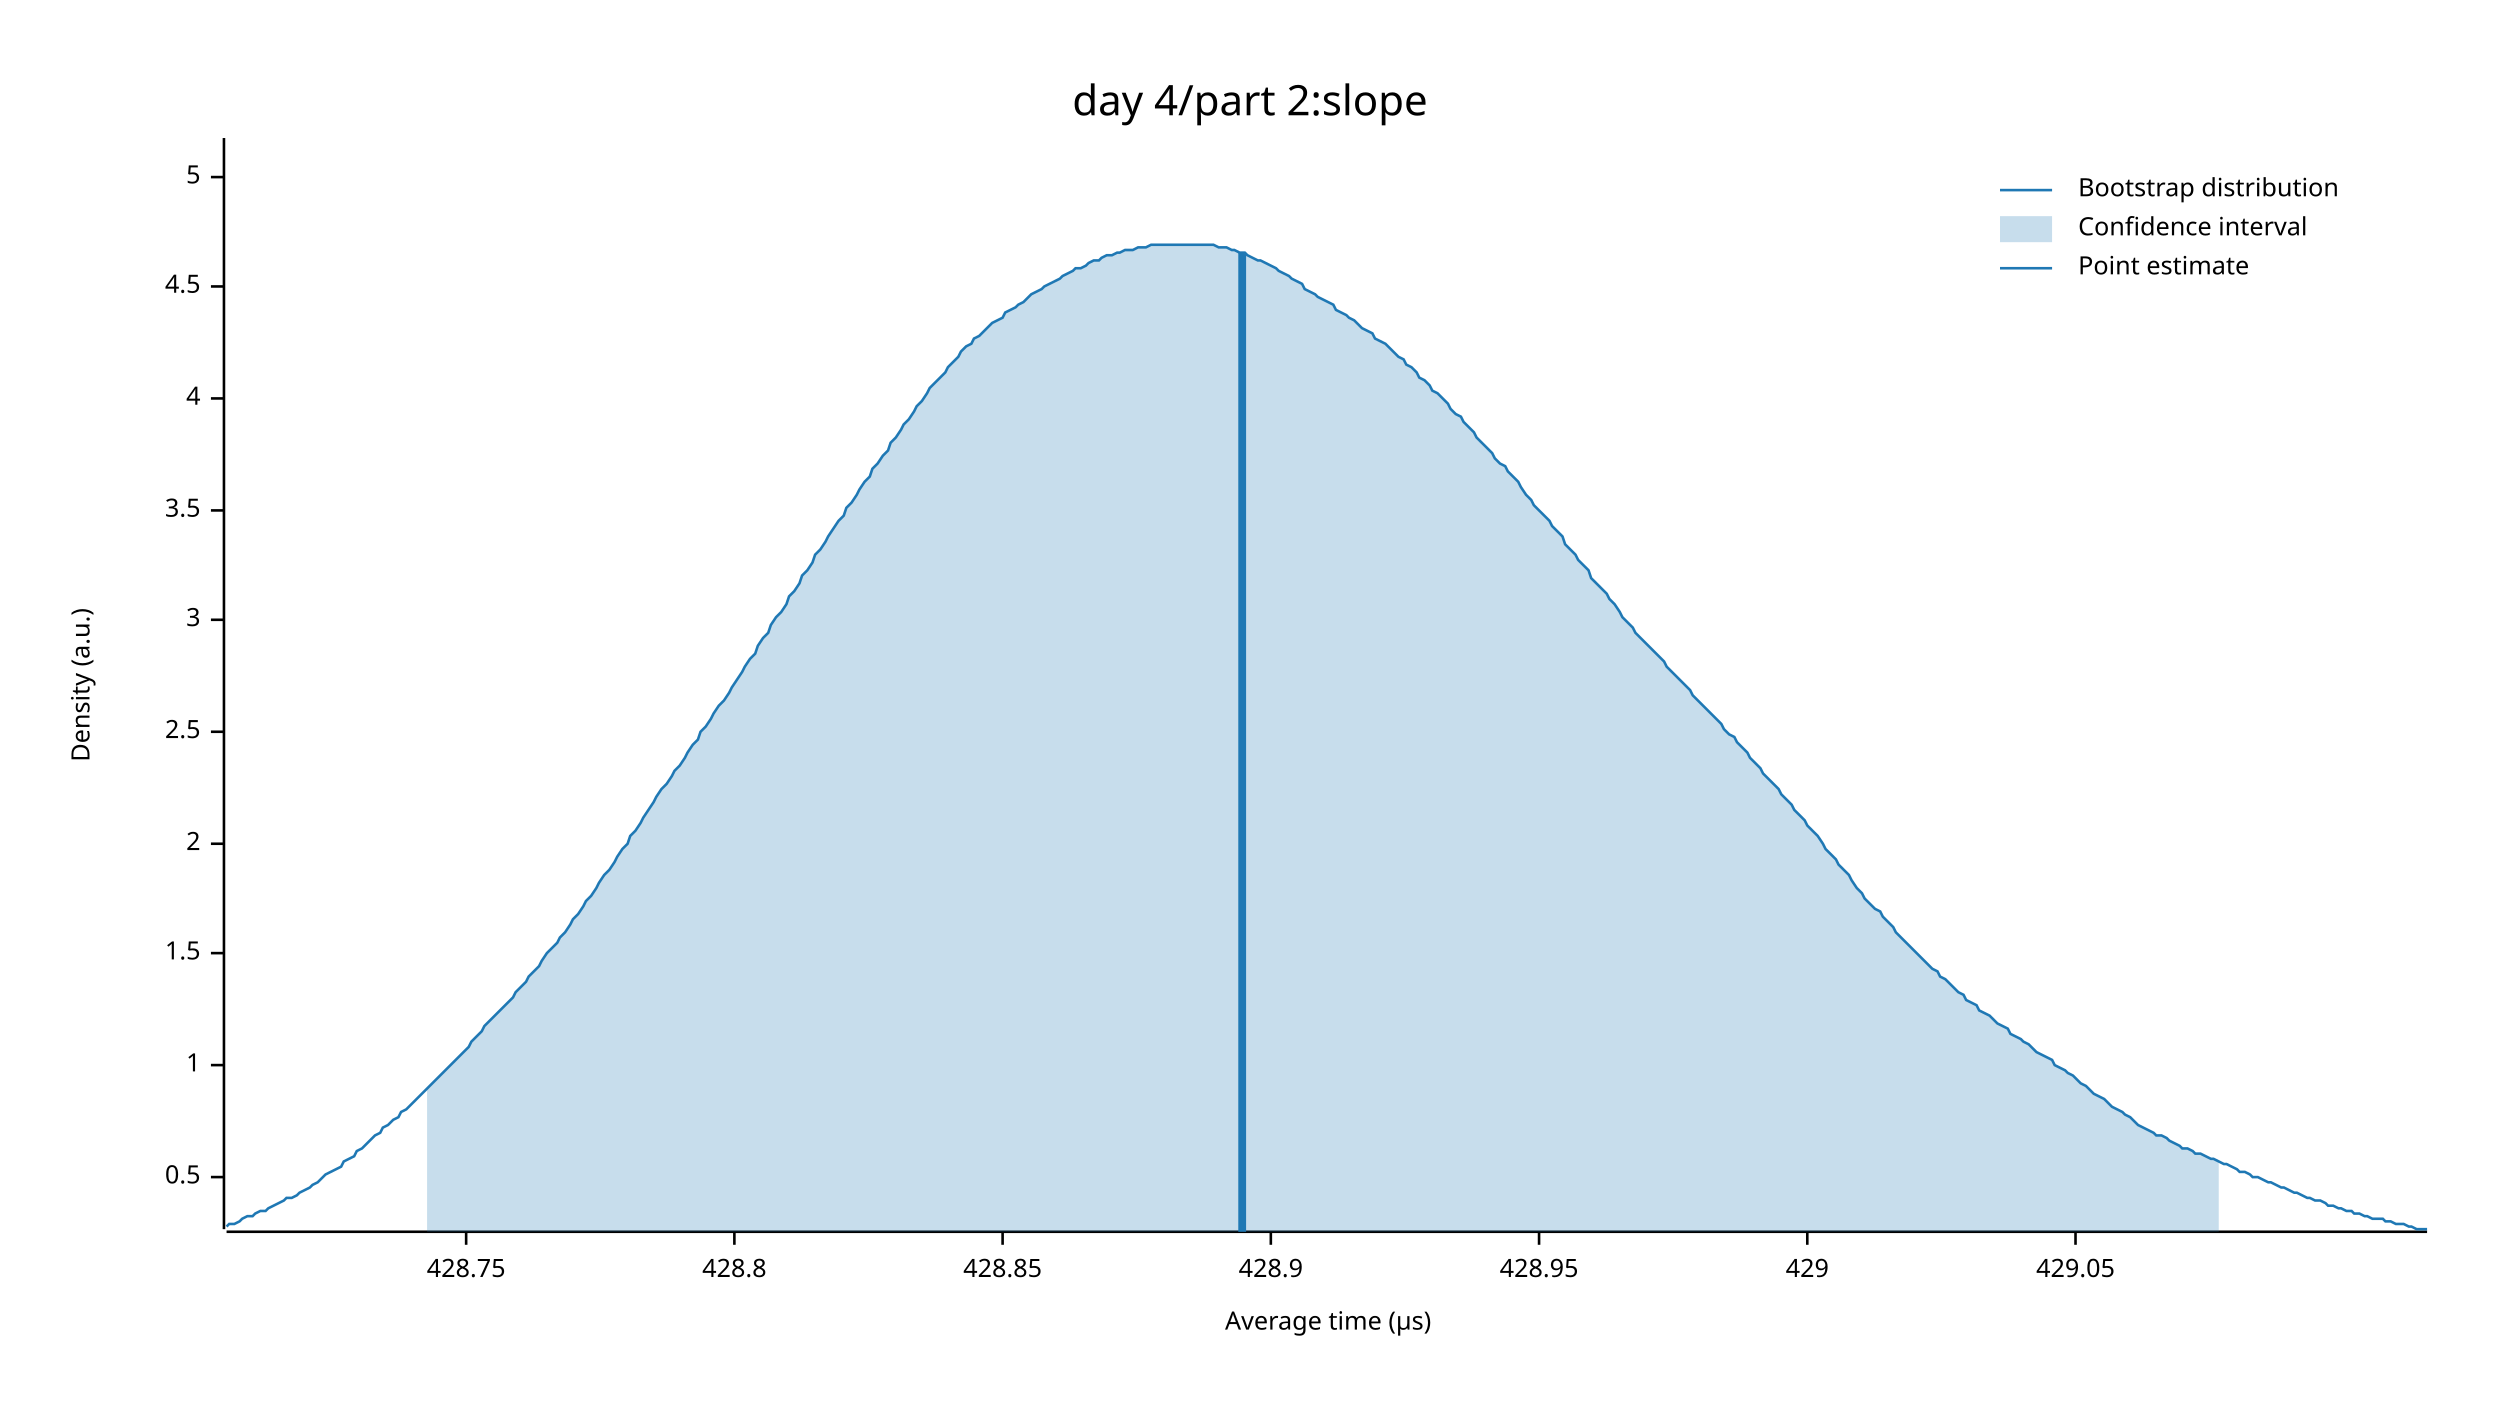
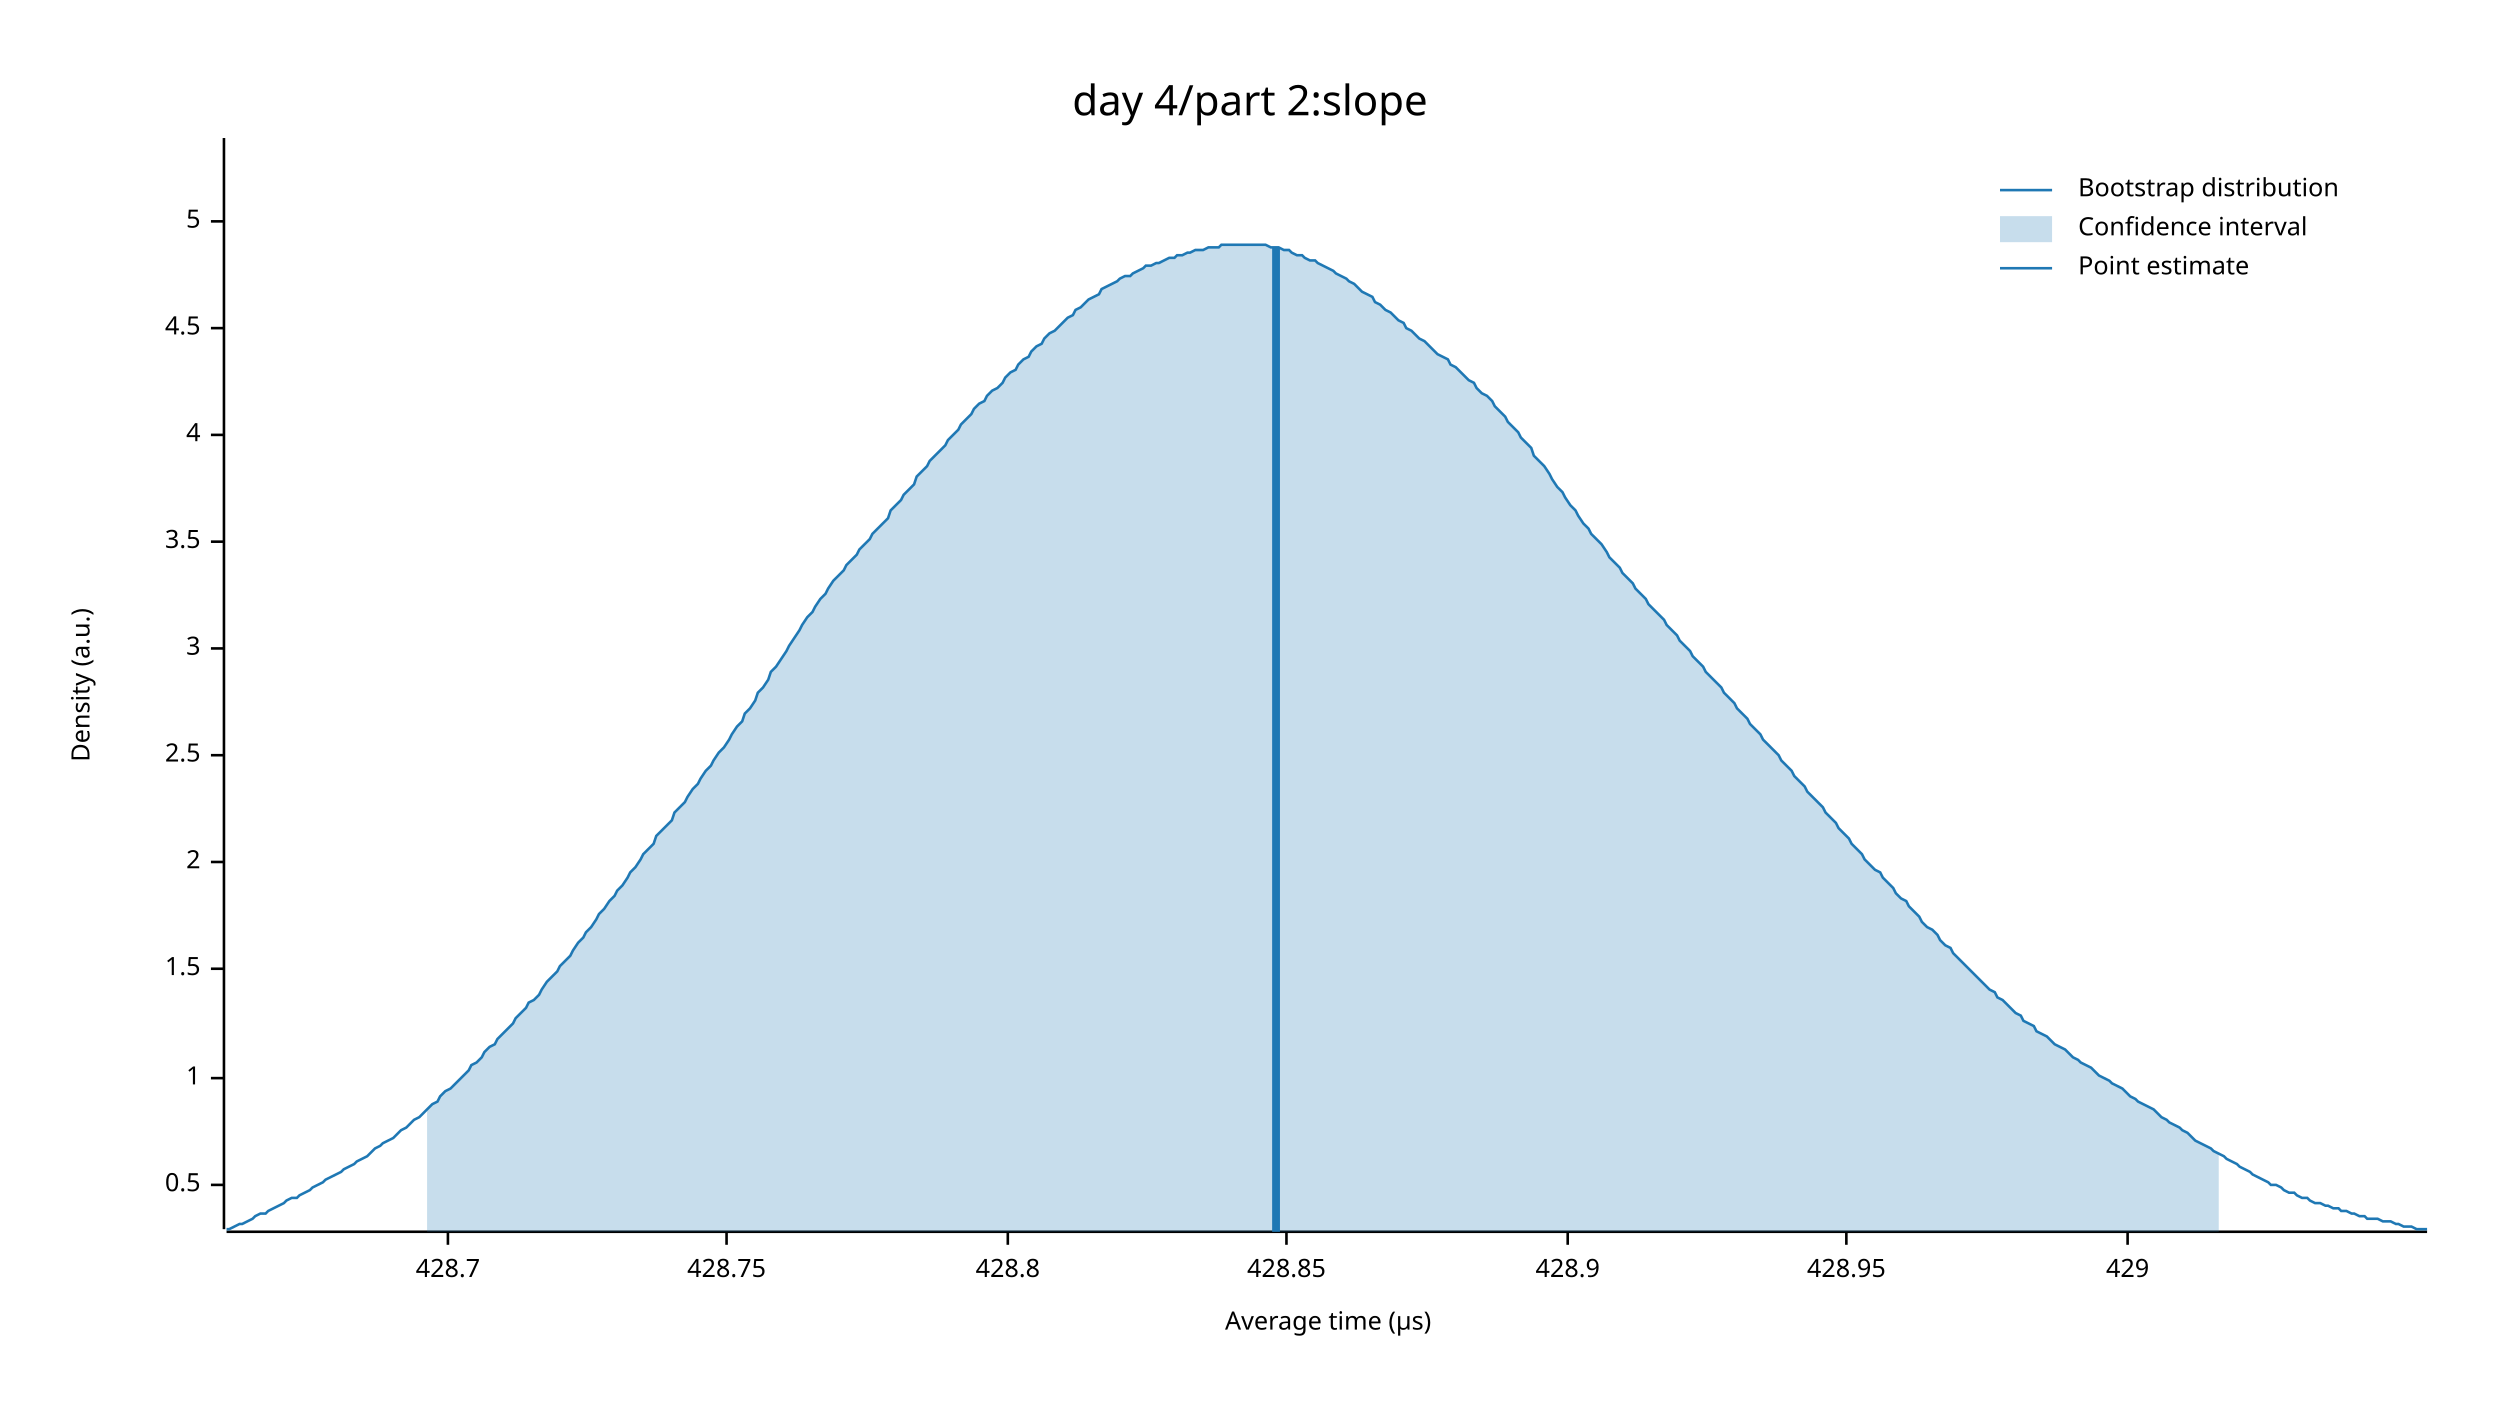
<svg xmlns="http://www.w3.org/2000/svg" width="960" height="540" viewBox="0 0 960 540">
  <text x="480" y="32" dy="0.76em" text-anchor="middle" font-family="sans-serif" font-size="16.129" opacity="1" fill="#000000">
day 4/part 2:slope
</text>
  <text x="27" y="263" dy="0.76em" text-anchor="middle" font-family="sans-serif" font-size="9.677" opacity="1" fill="#000000" transform="rotate(270, 27, 263)">
Density (a.u.)
</text>
  <text x="510" y="513" dy="-0.5ex" text-anchor="middle" font-family="sans-serif" font-size="9.677" opacity="1" fill="#000000">
Average time (µs)
</text>
  <polyline fill="none" opacity="1" stroke="#000000" stroke-width="1" points="86,53 86,472 " />
-   <text x="77" y="452" dy="0.5ex" text-anchor="end" font-family="sans-serif" font-size="9.677" opacity="1" fill="#000000">
+   <text x="77" y="455" dy="0.5ex" text-anchor="end" font-family="sans-serif" font-size="9.677" opacity="1" fill="#000000">
0.5
</text>
-   <polyline fill="none" opacity="1" stroke="#000000" stroke-width="1" points="81,452 86,452 " />
-   <text x="77" y="409" dy="0.5ex" text-anchor="end" font-family="sans-serif" font-size="9.677" opacity="1" fill="#000000">
+   <polyline fill="none" opacity="1" stroke="#000000" stroke-width="1" points="81,455 86,455 " />
+   <text x="77" y="414" dy="0.5ex" text-anchor="end" font-family="sans-serif" font-size="9.677" opacity="1" fill="#000000">
1
</text>
-   <polyline fill="none" opacity="1" stroke="#000000" stroke-width="1" points="81,409 86,409 " />
-   <text x="77" y="366" dy="0.5ex" text-anchor="end" font-family="sans-serif" font-size="9.677" opacity="1" fill="#000000">
+   <polyline fill="none" opacity="1" stroke="#000000" stroke-width="1" points="81,414 86,414 " />
+   <text x="77" y="372" dy="0.5ex" text-anchor="end" font-family="sans-serif" font-size="9.677" opacity="1" fill="#000000">
1.5
</text>
-   <polyline fill="none" opacity="1" stroke="#000000" stroke-width="1" points="81,366 86,366 " />
-   <text x="77" y="324" dy="0.5ex" text-anchor="end" font-family="sans-serif" font-size="9.677" opacity="1" fill="#000000">
+   <polyline fill="none" opacity="1" stroke="#000000" stroke-width="1" points="81,372 86,372 " />
+   <text x="77" y="331" dy="0.5ex" text-anchor="end" font-family="sans-serif" font-size="9.677" opacity="1" fill="#000000">
2
</text>
-   <polyline fill="none" opacity="1" stroke="#000000" stroke-width="1" points="81,324 86,324 " />
-   <text x="77" y="281" dy="0.5ex" text-anchor="end" font-family="sans-serif" font-size="9.677" opacity="1" fill="#000000">
+   <polyline fill="none" opacity="1" stroke="#000000" stroke-width="1" points="81,331 86,331 " />
+   <text x="77" y="290" dy="0.5ex" text-anchor="end" font-family="sans-serif" font-size="9.677" opacity="1" fill="#000000">
2.5
</text>
-   <polyline fill="none" opacity="1" stroke="#000000" stroke-width="1" points="81,281 86,281 " />
-   <text x="77" y="238" dy="0.5ex" text-anchor="end" font-family="sans-serif" font-size="9.677" opacity="1" fill="#000000">
+   <polyline fill="none" opacity="1" stroke="#000000" stroke-width="1" points="81,290 86,290 " />
+   <text x="77" y="249" dy="0.5ex" text-anchor="end" font-family="sans-serif" font-size="9.677" opacity="1" fill="#000000">
3
</text>
-   <polyline fill="none" opacity="1" stroke="#000000" stroke-width="1" points="81,238 86,238 " />
-   <text x="77" y="196" dy="0.5ex" text-anchor="end" font-family="sans-serif" font-size="9.677" opacity="1" fill="#000000">
+   <polyline fill="none" opacity="1" stroke="#000000" stroke-width="1" points="81,249 86,249 " />
+   <text x="77" y="208" dy="0.5ex" text-anchor="end" font-family="sans-serif" font-size="9.677" opacity="1" fill="#000000">
3.5
</text>
-   <polyline fill="none" opacity="1" stroke="#000000" stroke-width="1" points="81,196 86,196 " />
-   <text x="77" y="153" dy="0.5ex" text-anchor="end" font-family="sans-serif" font-size="9.677" opacity="1" fill="#000000">
+   <polyline fill="none" opacity="1" stroke="#000000" stroke-width="1" points="81,208 86,208 " />
+   <text x="77" y="167" dy="0.5ex" text-anchor="end" font-family="sans-serif" font-size="9.677" opacity="1" fill="#000000">
4
</text>
-   <polyline fill="none" opacity="1" stroke="#000000" stroke-width="1" points="81,153 86,153 " />
-   <text x="77" y="110" dy="0.5ex" text-anchor="end" font-family="sans-serif" font-size="9.677" opacity="1" fill="#000000">
+   <polyline fill="none" opacity="1" stroke="#000000" stroke-width="1" points="81,167 86,167 " />
+   <text x="77" y="126" dy="0.5ex" text-anchor="end" font-family="sans-serif" font-size="9.677" opacity="1" fill="#000000">
4.5
</text>
-   <polyline fill="none" opacity="1" stroke="#000000" stroke-width="1" points="81,110 86,110 " />
-   <text x="77" y="68" dy="0.5ex" text-anchor="end" font-family="sans-serif" font-size="9.677" opacity="1" fill="#000000">
+   <polyline fill="none" opacity="1" stroke="#000000" stroke-width="1" points="81,126 86,126 " />
+   <text x="77" y="85" dy="0.5ex" text-anchor="end" font-family="sans-serif" font-size="9.677" opacity="1" fill="#000000">
5
</text>
-   <polyline fill="none" opacity="1" stroke="#000000" stroke-width="1" points="81,68 86,68 " />
+   <polyline fill="none" opacity="1" stroke="#000000" stroke-width="1" points="81,85 86,85 " />
  <polyline fill="none" opacity="1" stroke="#000000" stroke-width="1" points="87,473 932,473 " />
-   <text x="179" y="483" dy="0.76em" text-anchor="middle" font-family="sans-serif" font-size="9.677" opacity="1" fill="#000000">
+   <text x="172" y="483" dy="0.76em" text-anchor="middle" font-family="sans-serif" font-size="9.677" opacity="1" fill="#000000">
+ 428.7
+ </text>
+   <polyline fill="none" opacity="1" stroke="#000000" stroke-width="1" points="172,473 172,478 " />
+   <text x="279" y="483" dy="0.76em" text-anchor="middle" font-family="sans-serif" font-size="9.677" opacity="1" fill="#000000">
428.75
</text>
-   <polyline fill="none" opacity="1" stroke="#000000" stroke-width="1" points="179,473 179,478 " />
-   <text x="282" y="483" dy="0.76em" text-anchor="middle" font-family="sans-serif" font-size="9.677" opacity="1" fill="#000000">
+   <polyline fill="none" opacity="1" stroke="#000000" stroke-width="1" points="279,473 279,478 " />
+   <text x="387" y="483" dy="0.76em" text-anchor="middle" font-family="sans-serif" font-size="9.677" opacity="1" fill="#000000">
428.8
</text>
-   <polyline fill="none" opacity="1" stroke="#000000" stroke-width="1" points="282,473 282,478 " />
-   <text x="385" y="483" dy="0.76em" text-anchor="middle" font-family="sans-serif" font-size="9.677" opacity="1" fill="#000000">
+   <polyline fill="none" opacity="1" stroke="#000000" stroke-width="1" points="387,473 387,478 " />
+   <text x="494" y="483" dy="0.76em" text-anchor="middle" font-family="sans-serif" font-size="9.677" opacity="1" fill="#000000">
428.85
</text>
-   <polyline fill="none" opacity="1" stroke="#000000" stroke-width="1" points="385,473 385,478 " />
-   <text x="488" y="483" dy="0.76em" text-anchor="middle" font-family="sans-serif" font-size="9.677" opacity="1" fill="#000000">
+   <polyline fill="none" opacity="1" stroke="#000000" stroke-width="1" points="494,473 494,478 " />
+   <text x="602" y="483" dy="0.76em" text-anchor="middle" font-family="sans-serif" font-size="9.677" opacity="1" fill="#000000">
428.9
</text>
-   <polyline fill="none" opacity="1" stroke="#000000" stroke-width="1" points="488,473 488,478 " />
-   <text x="591" y="483" dy="0.76em" text-anchor="middle" font-family="sans-serif" font-size="9.677" opacity="1" fill="#000000">
+   <polyline fill="none" opacity="1" stroke="#000000" stroke-width="1" points="602,473 602,478 " />
+   <text x="709" y="483" dy="0.76em" text-anchor="middle" font-family="sans-serif" font-size="9.677" opacity="1" fill="#000000">
428.95
</text>
-   <polyline fill="none" opacity="1" stroke="#000000" stroke-width="1" points="591,473 591,478 " />
-   <text x="694" y="483" dy="0.76em" text-anchor="middle" font-family="sans-serif" font-size="9.677" opacity="1" fill="#000000">
+   <polyline fill="none" opacity="1" stroke="#000000" stroke-width="1" points="709,473 709,478 " />
+   <text x="817" y="483" dy="0.76em" text-anchor="middle" font-family="sans-serif" font-size="9.677" opacity="1" fill="#000000">
429
</text>
-   <polyline fill="none" opacity="1" stroke="#000000" stroke-width="1" points="694,473 694,478 " />
-   <text x="797" y="483" dy="0.76em" text-anchor="middle" font-family="sans-serif" font-size="9.677" opacity="1" fill="#000000">
- 429.05
- </text>
-   <polyline fill="none" opacity="1" stroke="#000000" stroke-width="1" points="797,473 797,478 " />
-   <polyline fill="none" opacity="1" stroke="#1F78B4" stroke-width="1" points="87,471 88,470 90,470 92,469 93,468 95,467 97,467 98,466 100,465 102,465 103,464 105,463 107,462 109,461 110,460 112,460 114,459 115,458 117,457 119,456 120,455 122,454 124,452 125,451 127,450 129,449 131,448 132,446 134,445 136,444 137,442 139,441 141,439 142,438 144,436 146,435 147,433 149,432 151,430 153,429 154,427 156,426 158,424 159,423 161,421 163,419 164,418 166,416 168,414 169,413 171,411 173,409 175,407 176,406 178,404 180,402 181,400 183,398 185,396 186,394 188,392 190,390 191,389 193,387 195,385 197,383 198,381 200,379 202,377 203,375 205,373 207,371 208,369 210,366 212,364 214,362 215,360 217,358 219,355 220,353 222,351 224,348 225,346 227,344 229,341 230,339 232,336 234,334 236,331 237,329 239,326 241,324 242,321 244,319 246,316 247,314 249,311 251,308 252,306 254,303 256,301 258,298 259,296 261,294 263,291 264,289 266,286 268,284 269,281 271,279 273,276 274,274 276,271 278,269 280,266 281,264 283,261 285,258 286,256 288,253 290,251 291,248 293,245 295,243 296,240 298,237 300,235 302,232 303,229 305,227 307,224 308,221 310,219 312,216 313,213 315,211 317,208 318,206 320,203 322,200 324,198 325,195 327,193 329,190 330,188 332,185 334,183 335,180 337,178 339,175 341,173 342,170 344,168 346,165 347,163 349,161 351,158 352,156 354,154 356,151 357,149 359,147 361,145 363,143 364,141 366,139 368,137 369,135 371,133 373,132 374,130 376,129 378,127 379,126 381,124 383,123 385,122 386,120 388,119 390,118 391,117 393,116 395,114 396,113 398,112 400,111 401,110 403,109 405,108 407,107 408,106 410,105 412,104 413,103 415,103 417,102 418,101 420,100 422,100 423,99 425,98 427,98 429,97 430,97 432,96 434,96 435,96 437,95 439,95 440,95 442,94 444,94 445,94 447,94 449,94 451,94 452,94 454,94 456,94 457,94 459,94 461,94 462,94 464,94 466,94 468,95 469,95 471,95 473,96 474,96 476,97 478,97 479,98 481,99 483,100 484,100 486,101 488,102 490,103 491,104 493,105 495,106 496,107 498,108 500,109 501,111 503,112 505,113 506,114 508,115 510,116 512,117 513,119 515,120 517,121 518,122 520,123 522,125 523,126 525,127 527,128 528,130 530,131 532,132 534,134 535,135 537,137 539,138 540,140 542,141 544,143 545,145 547,146 549,148 550,150 552,151 554,153 556,155 557,157 559,159 561,160 562,162 564,164 566,166 567,168 569,170 571,172 573,174 574,176 576,178 578,179 579,181 581,183 583,185 584,187 586,190 588,192 589,194 591,196 593,198 595,200 596,202 598,204 600,206 601,209 603,211 605,213 606,215 608,217 610,219 611,222 613,224 615,226 617,228 618,230 620,232 622,235 623,237 625,239 627,241 628,243 630,245 632,247 633,248 635,250 637,252 639,254 640,256 642,258 644,260 645,261 647,263 649,265 650,267 652,269 654,271 655,272 657,274 659,276 661,278 662,280 664,282 666,283 667,285 669,287 671,289 672,291 674,293 676,295 677,297 679,299 681,301 683,303 684,305 686,307 688,309 689,311 691,313 693,315 694,317 696,319 698,321 700,324 701,326 703,328 705,330 706,332 708,334 710,336 711,338 713,341 715,343 716,345 718,347 720,349 722,350 723,352 725,354 727,356 728,358 730,360 732,362 733,363 735,365 737,367 738,368 740,370 742,372 744,373 745,375 747,376 749,378 750,379 752,381 754,382 755,384 757,385 759,386 760,388 762,389 764,390 766,392 767,393 769,394 771,395 772,397 774,398 776,399 777,400 779,401 781,403 782,404 784,405 786,406 788,407 789,409 791,410 793,411 794,412 796,413 798,415 799,416 801,417 803,419 804,420 806,421 808,422 810,424 811,425 813,426 815,427 816,428 818,429 820,431 821,432 823,433 825,434 827,435 828,436 830,436 832,437 833,438 835,439 837,440 838,441 840,441 842,442 843,443 845,443 847,444 849,445 850,445 852,446 854,447 855,447 857,448 859,449 860,450 862,450 864,451 865,452 867,452 869,453 871,454 872,454 874,455 876,456 877,456 879,457 881,458 882,458 884,459 886,460 887,460 889,461 891,461 893,462 894,463 896,463 898,464 899,464 901,465 903,465 904,466 906,466 908,467 909,467 911,468 913,468 915,468 916,469 918,469 920,470 921,470 923,470 925,471 926,471 928,472 930,472 932,472 " />
-   <polygon opacity="0.25" fill="#1F78B4" points="164,418 166,416 168,414 169,413 171,411 173,409 175,407 176,406 178,404 180,402 181,400 183,398 185,396 186,394 188,392 190,390 191,389 193,387 195,385 197,383 198,381 200,379 202,377 203,375 205,373 207,371 208,369 210,366 212,364 214,362 215,360 217,358 219,355 220,353 222,351 224,348 225,346 227,344 229,341 230,339 232,336 234,334 236,331 237,329 239,326 241,324 242,321 244,319 246,316 247,314 249,311 251,308 252,306 254,303 256,301 258,298 259,296 261,294 263,291 264,289 266,286 268,284 269,281 271,279 273,276 274,274 276,271 278,269 280,266 281,264 283,261 285,258 286,256 288,253 290,251 291,248 293,245 295,243 296,240 298,237 300,235 302,232 303,229 305,227 307,224 308,221 310,219 312,216 313,213 315,211 317,208 318,206 320,203 322,200 324,198 325,195 327,193 329,190 330,188 332,185 334,183 335,180 337,178 339,175 341,173 342,170 344,168 346,165 347,163 349,161 351,158 352,156 354,154 356,151 357,149 359,147 361,145 363,143 364,141 366,139 368,137 369,135 371,133 373,132 374,130 376,129 378,127 379,126 381,124 383,123 385,122 386,120 388,119 390,118 391,117 393,116 395,114 396,113 398,112 400,111 401,110 403,109 405,108 407,107 408,106 410,105 412,104 413,103 415,103 417,102 418,101 420,100 422,100 423,99 425,98 427,98 429,97 430,97 432,96 434,96 435,96 437,95 439,95 440,95 442,94 444,94 445,94 447,94 449,94 451,94 452,94 454,94 456,94 457,94 459,94 461,94 462,94 464,94 466,94 468,95 469,95 471,95 473,96 474,96 476,97 478,97 479,98 481,99 483,100 484,100 486,101 488,102 490,103 491,104 493,105 495,106 496,107 498,108 500,109 501,111 503,112 505,113 506,114 508,115 510,116 512,117 513,119 515,120 517,121 518,122 520,123 522,125 523,126 525,127 527,128 528,130 530,131 532,132 534,134 535,135 537,137 539,138 540,140 542,141 544,143 545,145 547,146 549,148 550,150 552,151 554,153 556,155 557,157 559,159 561,160 562,162 564,164 566,166 567,168 569,170 571,172 573,174 574,176 576,178 578,179 579,181 581,183 583,185 584,187 586,190 588,192 589,194 591,196 593,198 595,200 596,202 598,204 600,206 601,209 603,211 605,213 606,215 608,217 610,219 611,222 613,224 615,226 617,228 618,230 620,232 622,235 623,237 625,239 627,241 628,243 630,245 632,247 633,248 635,250 637,252 639,254 640,256 642,258 644,260 645,261 647,263 649,265 650,267 652,269 654,271 655,272 657,274 659,276 661,278 662,280 664,282 666,283 667,285 669,287 671,289 672,291 674,293 676,295 677,297 679,299 681,301 683,303 684,305 686,307 688,309 689,311 691,313 693,315 694,317 696,319 698,321 700,324 701,326 703,328 705,330 706,332 708,334 710,336 711,338 713,341 715,343 716,345 718,347 720,349 722,350 723,352 725,354 727,356 728,358 730,360 732,362 733,363 735,365 737,367 738,368 740,370 742,372 744,373 745,375 747,376 749,378 750,379 752,381 754,382 755,384 757,385 759,386 760,388 762,389 764,390 766,392 767,393 769,394 771,395 772,397 774,398 776,399 777,400 779,401 781,403 782,404 784,405 786,406 788,407 789,409 791,410 793,411 794,412 796,413 798,415 799,416 801,417 803,419 804,420 806,421 808,422 810,424 811,425 813,426 815,427 816,428 818,429 820,431 821,432 823,433 825,434 827,435 828,436 830,436 832,437 833,438 835,439 837,440 838,441 840,441 842,442 843,443 845,443 847,444 849,445 850,445 852,446 852,473 164,473 " />
-   <polyline fill="none" opacity="1" stroke="#1F78B4" stroke-width="3" points="477,473 477,97 " />
+   <polyline fill="none" opacity="1" stroke="#000000" stroke-width="1" points="817,473 817,478 " />
+   <polyline fill="none" opacity="1" stroke="#1F78B4" stroke-width="1" points="87,472 88,472 90,471 92,470 93,470 95,469 97,468 98,467 100,466 102,466 103,465 105,464 107,463 109,462 110,461 112,460 114,460 115,459 117,458 119,457 120,456 122,455 124,454 125,453 127,452 129,451 131,450 132,449 134,448 136,447 137,446 139,445 141,444 142,443 144,441 146,440 147,439 149,438 151,437 153,435 154,434 156,433 158,431 159,430 161,429 163,427 164,426 166,424 168,423 169,421 171,419 173,418 175,416 176,415 178,413 180,411 181,409 183,408 185,406 186,404 188,402 190,401 191,399 193,397 195,395 197,393 198,391 200,389 202,387 203,385 205,384 207,382 208,380 210,377 212,375 214,373 215,371 217,369 219,367 220,365 222,362 224,360 225,358 227,356 229,353 230,351 232,349 234,346 236,344 237,342 239,340 241,337 242,335 244,333 246,330 247,328 249,326 251,324 252,321 254,319 256,317 258,315 259,312 261,310 263,308 264,306 266,303 268,301 269,299 271,296 273,294 274,292 276,289 278,287 280,284 281,282 283,279 285,277 286,274 288,272 290,269 291,266 293,264 295,261 296,258 298,256 300,253 302,250 303,248 305,245 307,242 308,240 310,237 312,235 313,233 315,230 317,228 318,226 320,223 322,221 324,219 325,217 327,215 329,213 330,211 332,209 334,207 335,205 337,203 339,201 341,199 342,196 344,194 346,192 347,190 349,188 351,186 352,183 354,181 356,179 357,177 359,175 361,173 363,171 364,169 366,167 368,165 369,163 371,161 373,159 374,157 376,155 378,154 379,152 381,150 383,149 385,147 386,145 388,143 390,142 391,140 393,138 395,137 396,135 398,133 400,132 401,130 403,128 405,127 407,125 408,124 410,122 412,121 413,119 415,118 417,116 418,115 420,114 422,113 423,111 425,110 427,109 429,108 430,107 432,106 434,106 435,105 437,104 439,103 440,102 442,102 444,101 445,101 447,100 449,99 451,99 452,98 454,98 456,97 457,97 459,96 461,96 462,96 464,95 466,95 468,95 469,94 471,94 473,94 474,94 476,94 478,94 479,94 481,94 483,94 484,94 486,94 488,95 490,95 491,95 493,96 495,96 496,97 498,98 500,98 501,99 503,100 505,100 506,101 508,102 510,103 512,104 513,105 515,106 517,107 518,108 520,109 522,111 523,112 525,113 527,114 528,116 530,117 532,119 534,120 535,121 537,123 539,124 540,126 542,127 544,129 545,130 547,131 549,133 550,134 552,136 554,137 556,138 557,140 559,141 561,143 562,144 564,146 566,147 567,149 569,151 571,152 573,154 574,156 576,158 578,160 579,162 581,164 583,166 584,168 586,170 588,172 589,175 591,177 593,179 595,182 596,184 598,187 600,189 601,191 603,194 605,196 606,198 608,201 610,203 611,205 613,207 615,209 617,212 618,214 620,216 622,218 623,220 625,222 627,224 628,226 630,228 632,230 633,232 635,234 637,236 639,238 640,240 642,242 644,244 645,246 647,248 649,250 650,252 652,254 654,256 655,258 657,260 659,262 661,264 662,266 664,268 666,270 667,272 669,274 671,276 672,278 674,280 676,282 677,284 679,286 681,288 683,290 684,292 686,294 688,296 689,298 691,300 693,302 694,304 696,306 698,308 700,310 701,312 703,314 705,316 706,318 708,320 710,322 711,324 713,326 715,328 716,330 718,332 720,334 722,335 723,337 725,339 727,341 728,343 730,345 732,346 733,348 735,350 737,352 738,354 740,356 742,357 744,359 745,361 747,363 749,364 750,366 752,368 754,370 755,371 757,373 759,375 760,376 762,378 764,380 766,381 767,383 769,384 771,386 772,387 774,389 776,390 777,392 779,393 781,394 782,396 784,397 786,398 788,400 789,401 791,402 793,403 794,404 796,406 798,407 799,408 801,409 803,410 804,411 806,413 808,414 810,415 811,416 813,417 815,418 816,419 818,421 820,422 821,423 823,424 825,425 827,426 828,427 830,429 832,430 833,431 835,432 837,433 838,434 840,435 842,437 843,438 845,439 847,440 849,441 850,442 852,443 854,444 855,445 857,446 859,447 860,448 862,449 864,450 865,451 867,452 869,453 871,454 872,455 874,455 876,456 877,457 879,458 881,458 882,459 884,460 886,460 887,461 889,462 891,462 893,463 894,463 896,464 898,464 899,465 901,465 903,466 904,466 906,467 908,467 909,468 911,468 913,468 915,469 916,469 918,469 920,470 921,470 923,471 925,471 926,471 928,472 930,472 932,472 " />
+   <polygon opacity="0.25" fill="#1F78B4" points="164,426 166,424 168,423 169,421 171,419 173,418 175,416 176,415 178,413 180,411 181,409 183,408 185,406 186,404 188,402 190,401 191,399 193,397 195,395 197,393 198,391 200,389 202,387 203,385 205,384 207,382 208,380 210,377 212,375 214,373 215,371 217,369 219,367 220,365 222,362 224,360 225,358 227,356 229,353 230,351 232,349 234,346 236,344 237,342 239,340 241,337 242,335 244,333 246,330 247,328 249,326 251,324 252,321 254,319 256,317 258,315 259,312 261,310 263,308 264,306 266,303 268,301 269,299 271,296 273,294 274,292 276,289 278,287 280,284 281,282 283,279 285,277 286,274 288,272 290,269 291,266 293,264 295,261 296,258 298,256 300,253 302,250 303,248 305,245 307,242 308,240 310,237 312,235 313,233 315,230 317,228 318,226 320,223 322,221 324,219 325,217 327,215 329,213 330,211 332,209 334,207 335,205 337,203 339,201 341,199 342,196 344,194 346,192 347,190 349,188 351,186 352,183 354,181 356,179 357,177 359,175 361,173 363,171 364,169 366,167 368,165 369,163 371,161 373,159 374,157 376,155 378,154 379,152 381,150 383,149 385,147 386,145 388,143 390,142 391,140 393,138 395,137 396,135 398,133 400,132 401,130 403,128 405,127 407,125 408,124 410,122 412,121 413,119 415,118 417,116 418,115 420,114 422,113 423,111 425,110 427,109 429,108 430,107 432,106 434,106 435,105 437,104 439,103 440,102 442,102 444,101 445,101 447,100 449,99 451,99 452,98 454,98 456,97 457,97 459,96 461,96 462,96 464,95 466,95 468,95 469,94 471,94 473,94 474,94 476,94 478,94 479,94 481,94 483,94 484,94 486,94 488,95 490,95 491,95 493,96 495,96 496,97 498,98 500,98 501,99 503,100 505,100 506,101 508,102 510,103 512,104 513,105 515,106 517,107 518,108 520,109 522,111 523,112 525,113 527,114 528,116 530,117 532,119 534,120 535,121 537,123 539,124 540,126 542,127 544,129 545,130 547,131 549,133 550,134 552,136 554,137 556,138 557,140 559,141 561,143 562,144 564,146 566,147 567,149 569,151 571,152 573,154 574,156 576,158 578,160 579,162 581,164 583,166 584,168 586,170 588,172 589,175 591,177 593,179 595,182 596,184 598,187 600,189 601,191 603,194 605,196 606,198 608,201 610,203 611,205 613,207 615,209 617,212 618,214 620,216 622,218 623,220 625,222 627,224 628,226 630,228 632,230 633,232 635,234 637,236 639,238 640,240 642,242 644,244 645,246 647,248 649,250 650,252 652,254 654,256 655,258 657,260 659,262 661,264 662,266 664,268 666,270 667,272 669,274 671,276 672,278 674,280 676,282 677,284 679,286 681,288 683,290 684,292 686,294 688,296 689,298 691,300 693,302 694,304 696,306 698,308 700,310 701,312 703,314 705,316 706,318 708,320 710,322 711,324 713,326 715,328 716,330 718,332 720,334 722,335 723,337 725,339 727,341 728,343 730,345 732,346 733,348 735,350 737,352 738,354 740,356 742,357 744,359 745,361 747,363 749,364 750,366 752,368 754,370 755,371 757,373 759,375 760,376 762,378 764,380 766,381 767,383 769,384 771,386 772,387 774,389 776,390 777,392 779,393 781,394 782,396 784,397 786,398 788,400 789,401 791,402 793,403 794,404 796,406 798,407 799,408 801,409 803,410 804,411 806,413 808,414 810,415 811,416 813,417 815,418 816,419 818,421 820,422 821,423 823,424 825,425 827,426 828,427 830,429 832,430 833,431 835,432 837,433 838,434 840,435 842,437 843,438 845,439 847,440 849,441 850,442 852,443 852,473 164,473 " />
+   <polyline fill="none" opacity="1" stroke="#1F78B4" stroke-width="3" points="490,473 490,95 " />
  <text x="798" y="68" dy="0.76em" text-anchor="start" font-family="sans-serif" font-size="9.677" opacity="1" fill="#000000">
Bootstrap distribution
</text>
  <text x="798" y="83" dy="0.76em" text-anchor="start" font-family="sans-serif" font-size="9.677" opacity="1" fill="#000000">
Confidence interval
</text>
  <text x="798" y="98" dy="0.76em" text-anchor="start" font-family="sans-serif" font-size="9.677" opacity="1" fill="#000000">
Point estimate
</text>
  <polyline fill="none" opacity="1" stroke="#1F78B4" stroke-width="1" points="768,73 788,73 " />
  <rect x="768" y="83" width="20" height="10" opacity="0.25" fill="#1F78B4" stroke="none" />
  <polyline fill="none" opacity="1" stroke="#1F78B4" stroke-width="1" points="768,103 788,103 " />
</svg>
